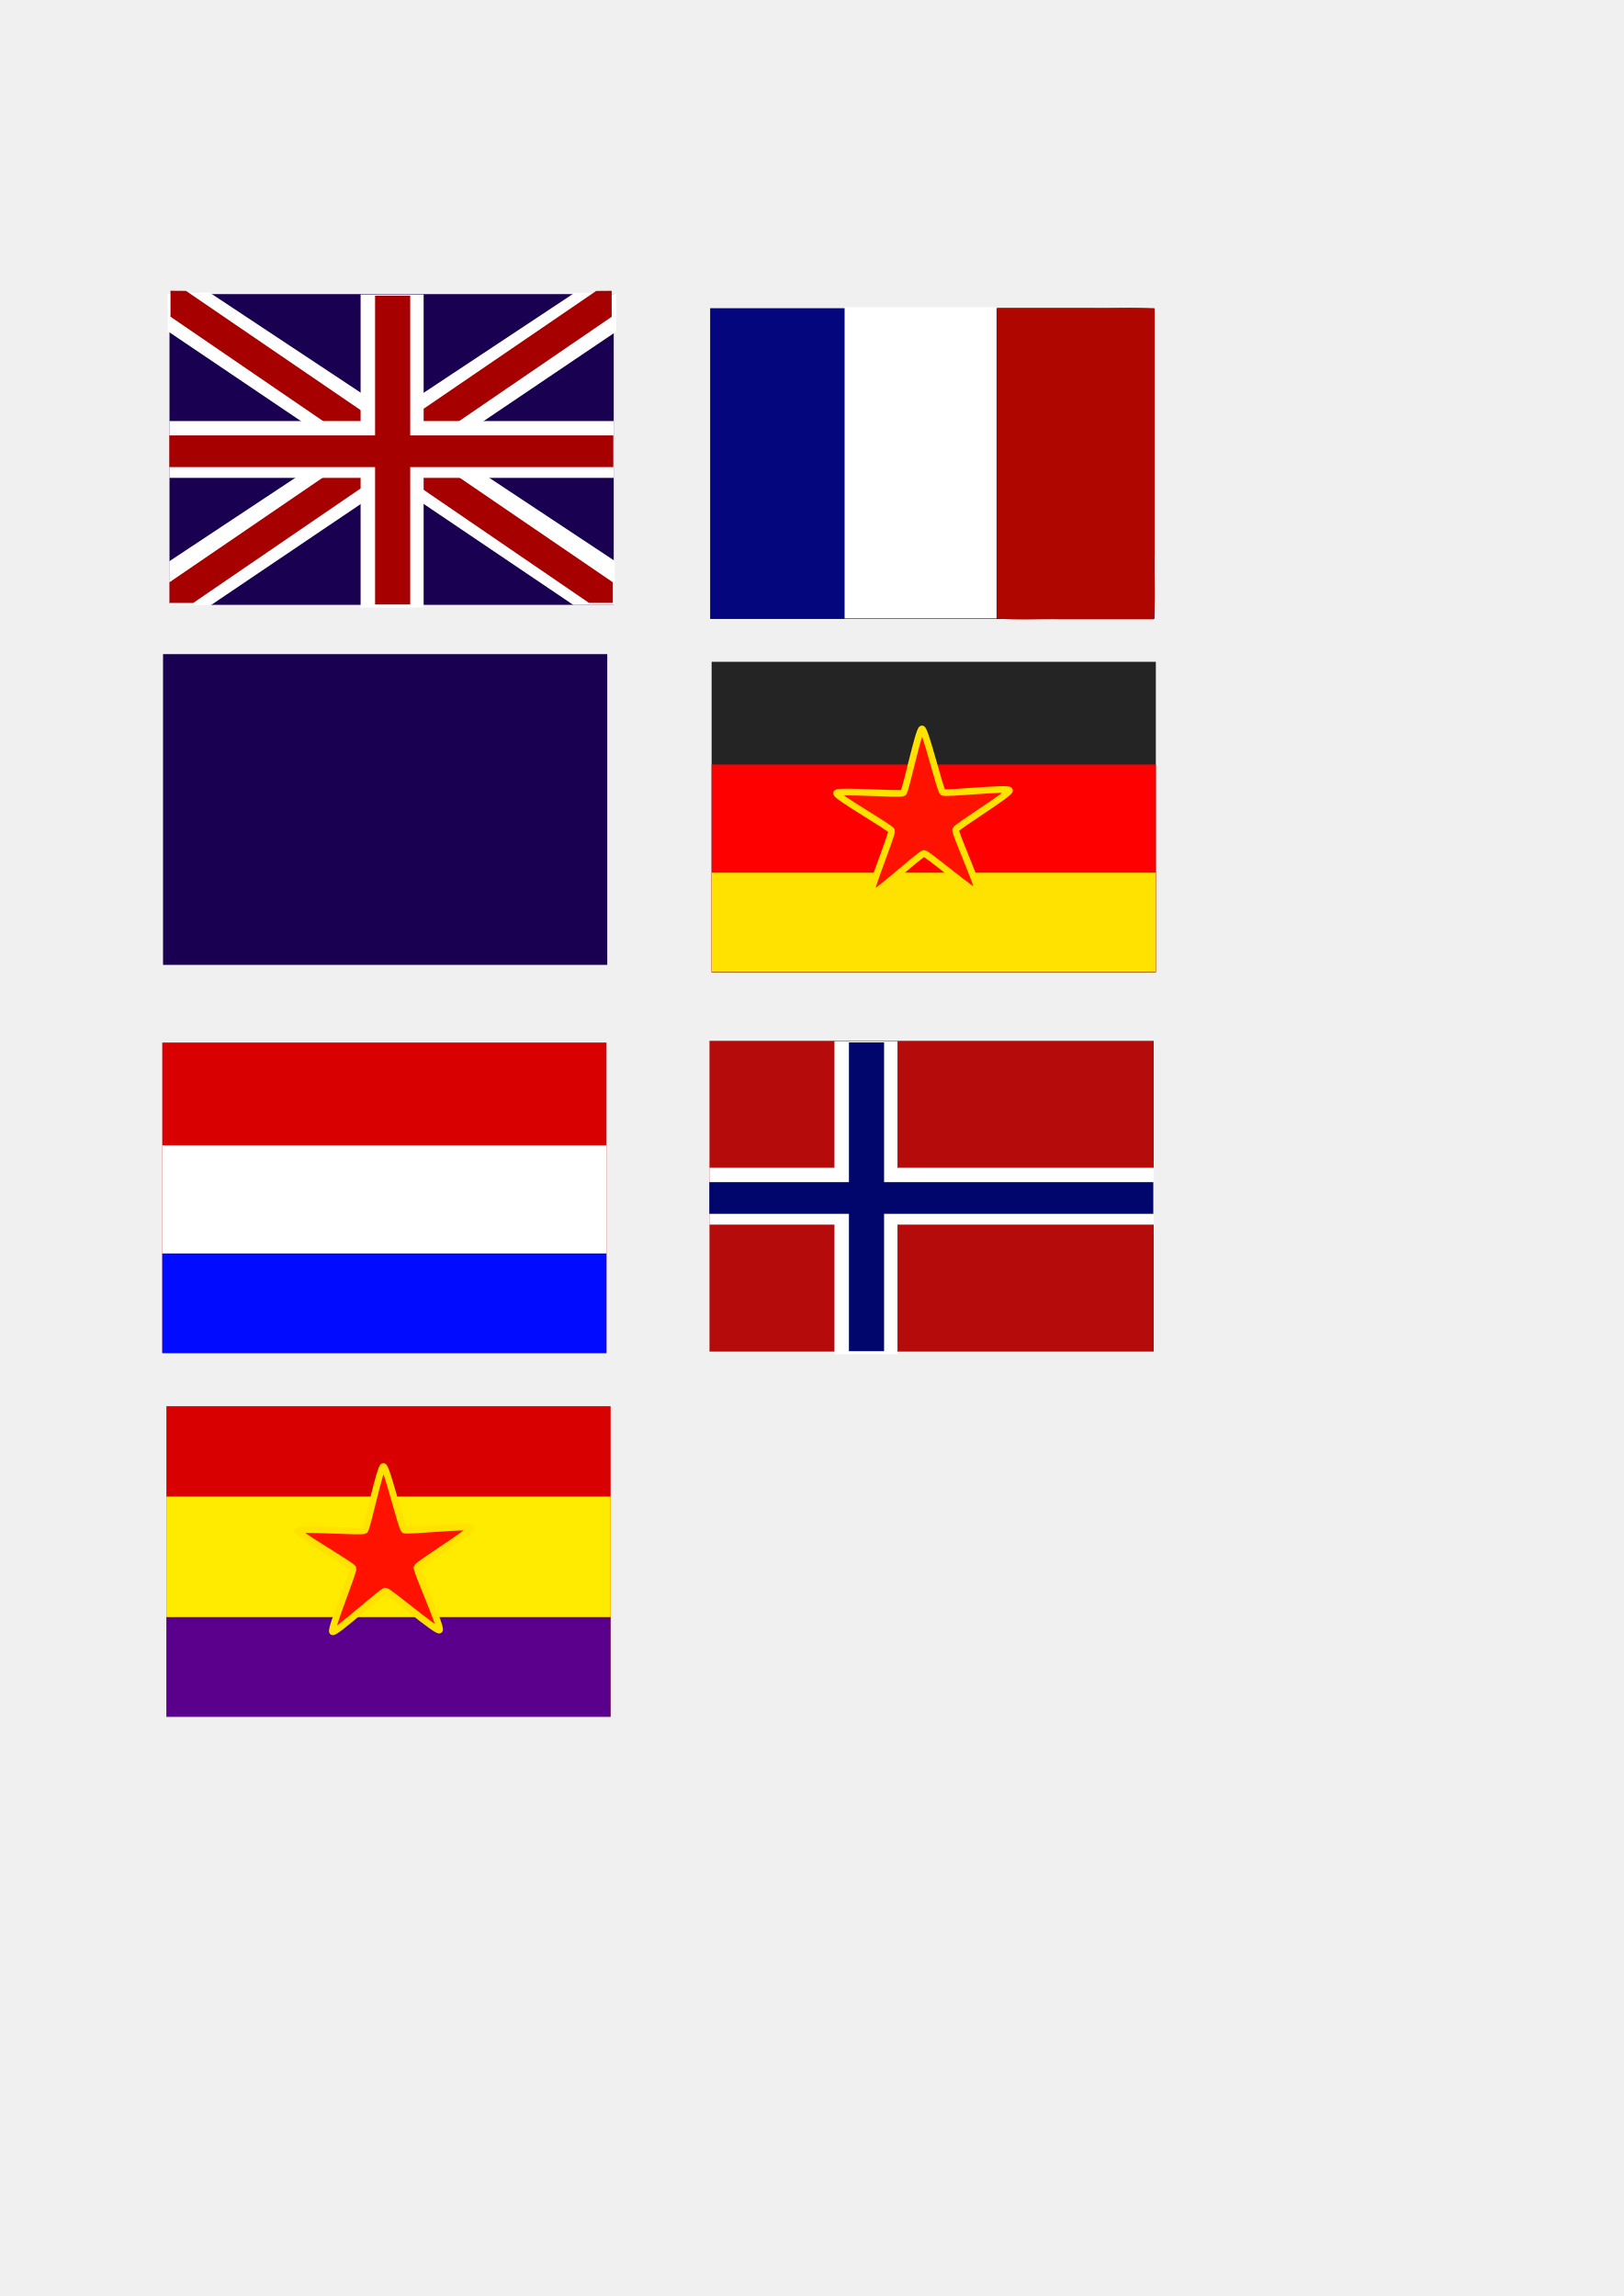
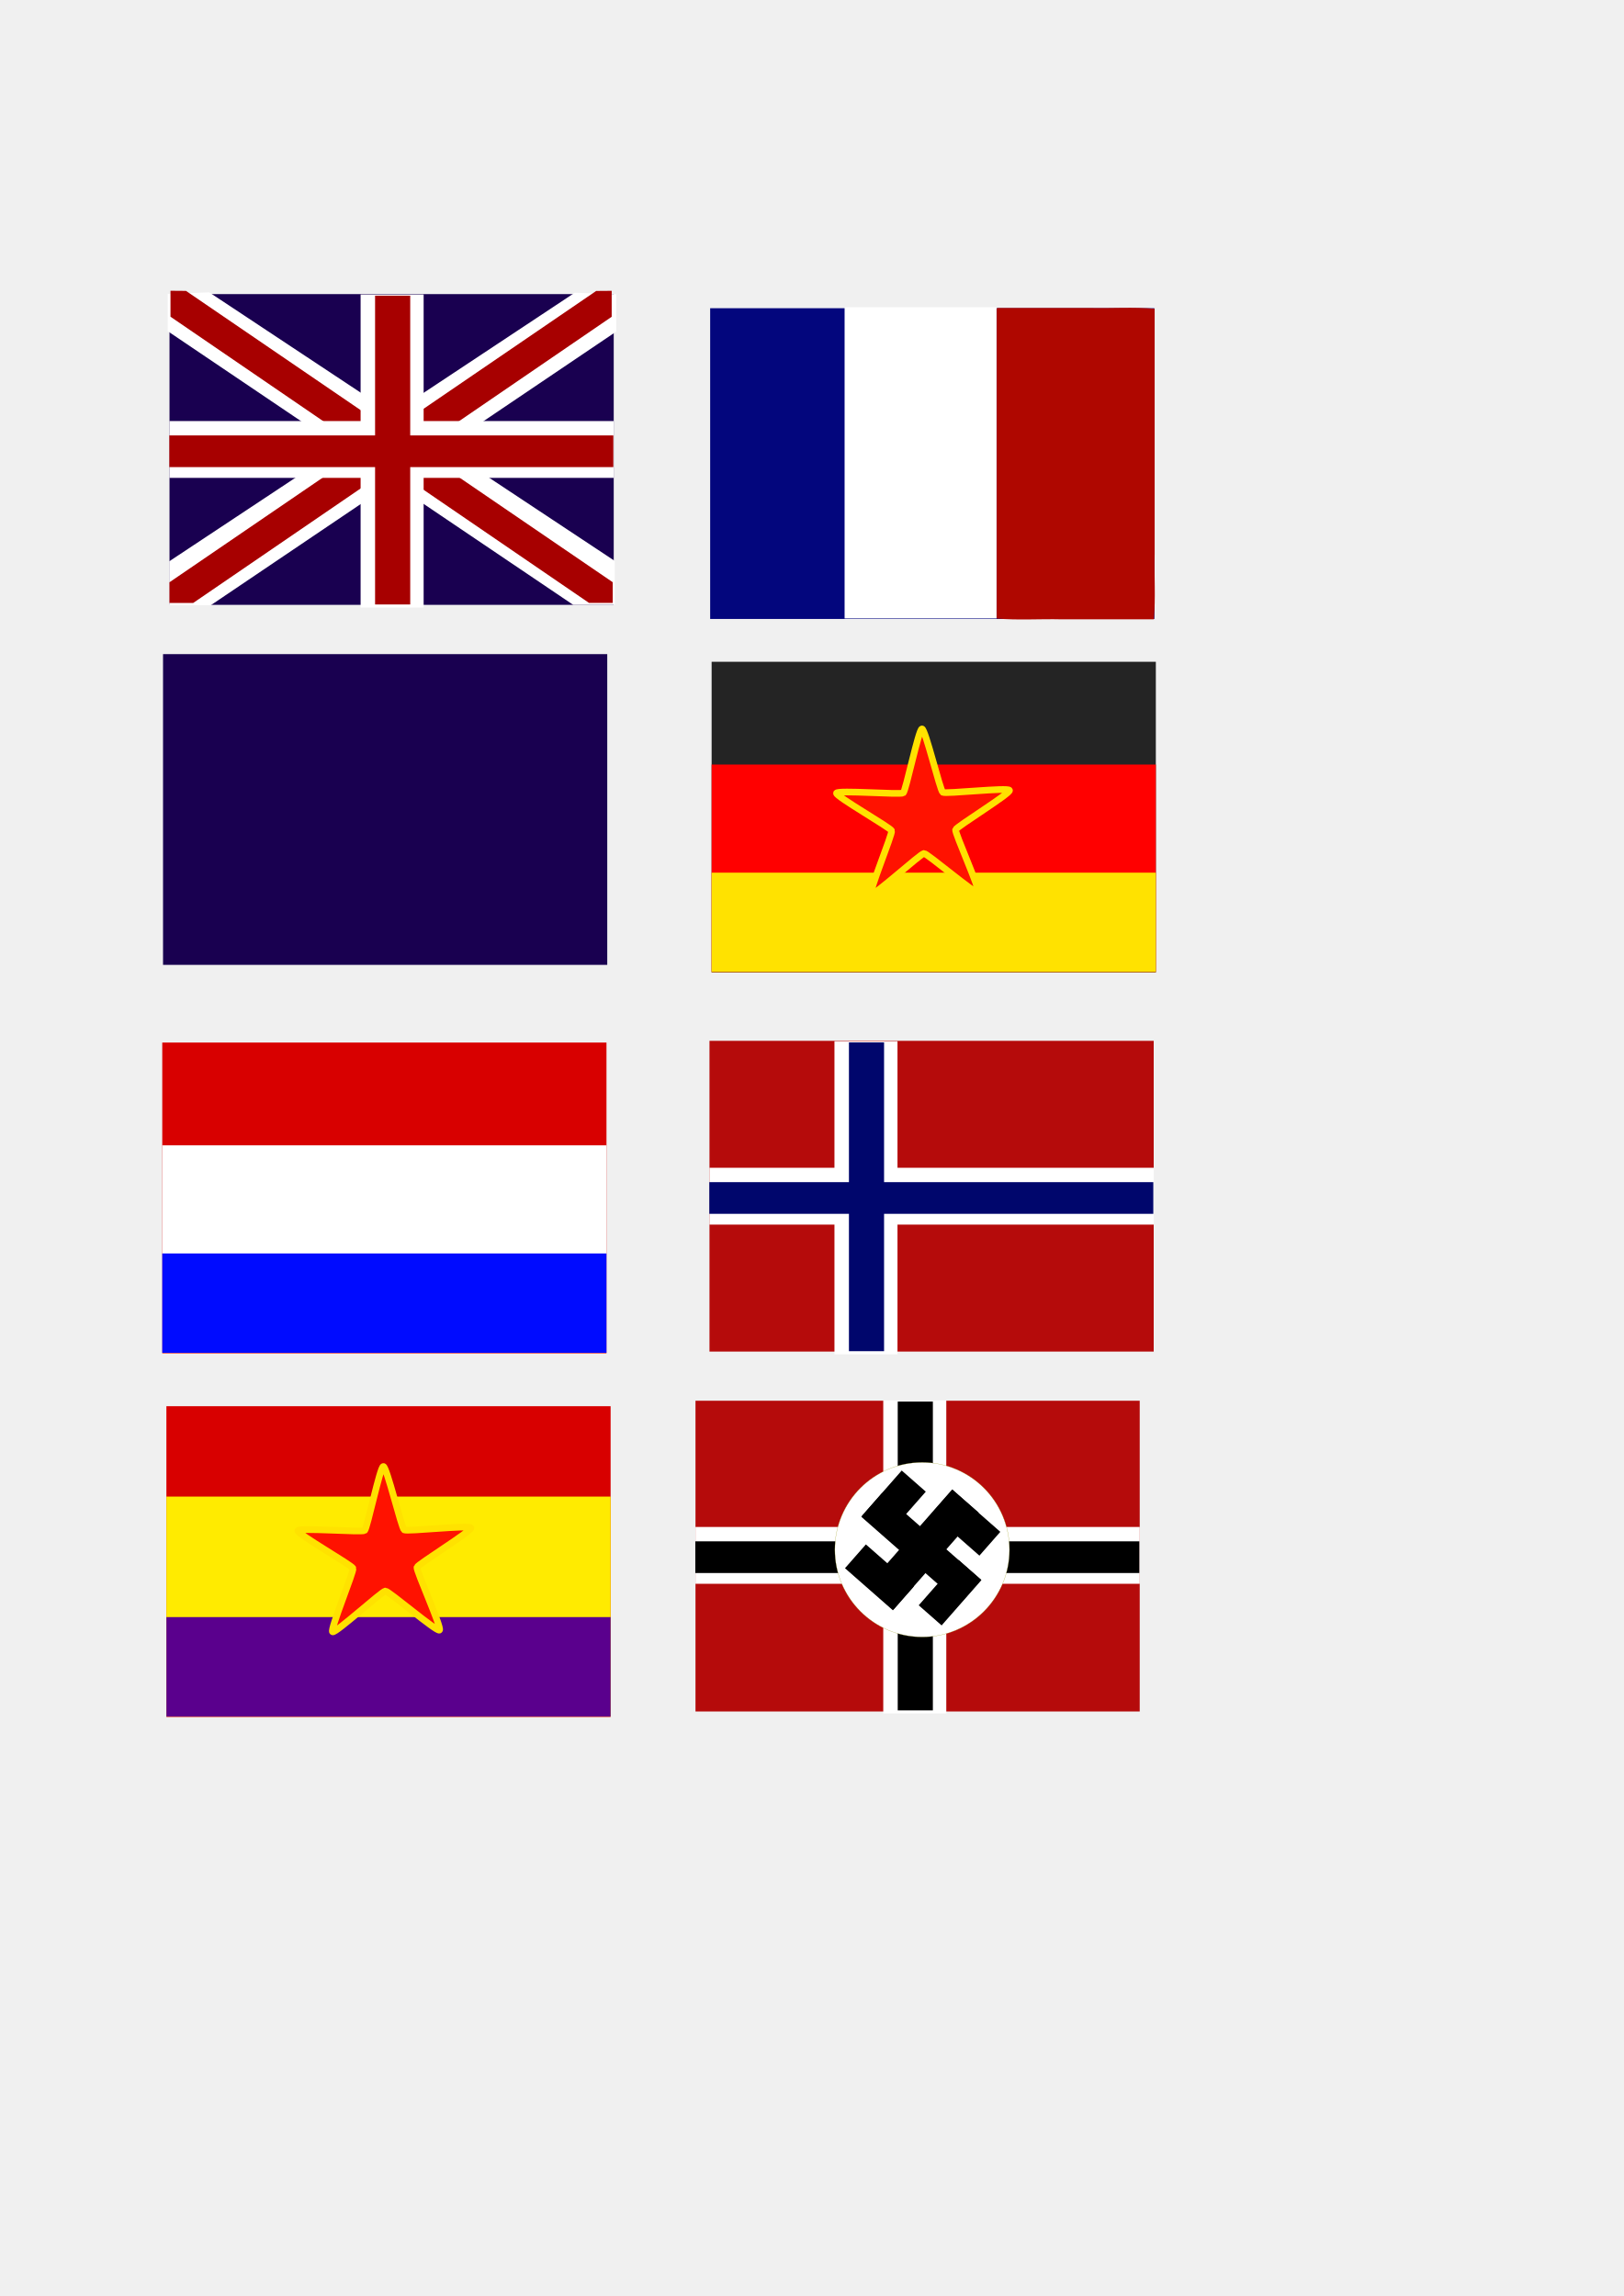
<svg xmlns="http://www.w3.org/2000/svg" width="210mm" height="297mm" id="svg6503" version="1.1">
  <defs id="defs6505" />
  <g id="layer1">
+     <rect style="fill:#b50b0b;fill-opacity:1;stroke:none" id="rect6511-4-4" width="217.143" height="151.919" x="339.973" y="684.823" />
+     <rect style="fill:#ffffff;fill-opacity:1;stroke:none" id="rect7084-0-3" width="217.183" height="27.779" x="339.949" y="746.538" />
+     <rect style="fill:#ffffff;fill-opacity:1;stroke:none" id="rect7084-3-5-0" width="30.81" height="153.038" x="431.755" y="684.667" />
+     <rect style="fill:#000000;fill-opacity:1;stroke:none" id="rect7084-1-4-4" width="217.041" height="15.487" x="339.884" y="753.565" />
+     <rect style="fill:#000000;fill-opacity:1;stroke:none" id="rect7084-3-0-0-1" width="17.176" height="150.977" x="438.83" y="685.232" />
    <rect style="fill:#190050;fill-opacity:1;stroke:none" id="rect6511" width="217.143" height="151.919" x="82.857" y="143.791" />
    <rect style="fill:#190050;fill-opacity:1;stroke:none" id="rect6511-6" width="217.143" height="151.919" x="79.693" y="319.804" />
    <path style="fill:#ffffff;stroke:#ffffff;stroke-width:1px;stroke-linecap:butt;stroke-linejoin:miter;stroke-opacity:1;fill-opacity:1" d="m 82.5,144.148 0,17.5 197.857,133.571 19.643,0 0,-20.714 -197.857,-131.071 z" id="path7039" />
    <path style="fill:#ffffff;fill-opacity:1;stroke:#ffffff;stroke-width:1px;stroke-linecap:butt;stroke-linejoin:miter;stroke-opacity:1" d="m 300.75,144.326 0,17.5 -197.857,133.571 -19.643,0 0,-20.714 197.857,-131.071 z" id="path7039-7" />
    <path style="fill:#a70000;stroke:none;stroke-width:1px;stroke-linecap:butt;stroke-linejoin:miter;stroke-opacity:1;fill-opacity:1" d="m 83.338,142.153 0,12.688 204.556,139.906 11.617,0 0,-10.102 L 90.914,142.215 z" id="path7149" />
    <path style="fill:#a70000;fill-opacity:1;stroke:none" d="m 299.005,142.184 0,12.688 -204.556,139.906 -11.617,0 0,-10.102 208.597,-142.432 z" id="path7149-4" />
    <rect style="fill:#ffffff;fill-opacity:1;stroke:none" id="rect7084" width="217.183" height="27.779" x="82.833" y="205.854" />
    <rect style="fill:#ffffff;fill-opacity:1;stroke:none" id="rect7084-3" width="30.81" height="153.038" x="176.272" y="143.983" />
    <rect style="fill:#a70000;fill-opacity:1;stroke:none" id="rect7084-1" width="217.041" height="15.487" x="82.768" y="212.881" />
    <rect style="fill:#a70000;fill-opacity:1;stroke:none" id="rect7084-3-0" width="17.176" height="150.977" x="183.347" y="144.548" />
    <rect style="fill:#03067d;fill-opacity:1;stroke:none" id="rect6511-2" width="217.143" height="151.919" x="347.143" y="150.688" />
    <rect style="fill:#ffffff;fill-opacity:1;stroke:none" id="rect7206" width="74.286" height="152.143" x="412.857" y="150.219" ry="0" />
    <path style="fill:#af0700;fill-opacity:1;stroke:none" d="m 487.185,150.958 c 0,50.476 0,100.952 0,151.429 10.277,0.937 21.276,0.134 31.83,0.402 15,0 30,0 45,0 0.937,-10.277 0.134,-21.276 0.402,-31.83 0,-40 0,-80 0,-120 -10.277,-0.937 -21.276,-0.134 -31.83,-0.402 -15,0 -30,0 -45,0 l -0.402,0.402 z" id="path7208" />
    <rect style="fill:#242424;fill-opacity:1;stroke:none" id="rect6511-2-7" width="217.143" height="151.919" x="347.857" y="323.546" />
    <rect style="fill:#ff0000;fill-opacity:1;stroke:none" id="rect7228" width="217.143" height="101.429" x="347.857" y="373.791" />
    <rect style="fill:#ffe200;fill-opacity:1;stroke:none" id="rect7230" width="217.143" height="48.571" x="347.857" y="426.648" />
    <path style="fill:#ff1200;fill-opacity:1;stroke:#ffe200;stroke-opacity:1;stroke-width:3.786;stroke-miterlimit:4;stroke-dasharray:none" id="path7234" d="m 425.709,376.782 c -1.223,1.445 -0.46,37.341 -2.298,37.791 -1.839,0.45 -17.752,-31.734 -19.504,-32.45 -1.752,-0.716 -35.655,11.102 -36.652,9.492 -0.997,-1.61 24.695,-26.689 24.835,-28.577 0.14,-1.888 -21.576,-30.479 -20.354,-31.924 1.223,-1.445 33.014,15.239 34.853,14.789 1.839,-0.45 22.32,-29.939 24.072,-29.223 1.752,0.716 -4.291,36.108 -3.295,37.717 0.997,1.61 35.371,11.976 35.231,13.864 -0.14,1.888 -35.667,7.077 -36.889,8.522 z" transform="matrix(0.7921549,-0.338832,0.338832,0.7921549,2.228803,251.4161)" />
    <rect style="fill:#b50b0b;fill-opacity:1;stroke:none" id="rect6511-4" width="217.143" height="151.919" x="346.811" y="508.865" />
    <rect style="fill:#ffffff;fill-opacity:1;stroke:none" id="rect7084-0" width="217.183" height="27.779" x="346.786" y="570.929" />
    <rect style="fill:#ffffff;fill-opacity:1;stroke:none" id="rect7084-3-5" width="30.81" height="153.038" x="407.901" y="509.057" />
    <rect style="fill:#00066c;fill-opacity:1;stroke:none" id="rect7084-1-4" width="217.041" height="15.487" x="346.722" y="577.955" />
    <rect style="fill:#00066c;fill-opacity:1;stroke:none" id="rect7084-3-0-0" width="17.176" height="150.977" x="414.976" y="509.622" />
    <rect style="fill:#d80000;fill-opacity:1;stroke:none" id="rect6511-2-7-1" width="217.143" height="151.919" x="79.317" y="509.712" />
    <rect style="fill:#ffffff;fill-opacity:1;stroke:none" id="rect7228-1" width="217.143" height="101.429" x="79.317" y="559.957" />
    <rect style="fill:#000bff;fill-opacity:1;stroke:none" id="rect7230-1" width="217.143" height="48.571" x="79.317" y="612.815" />
    <rect style="fill:#d80000;fill-opacity:1;stroke:none" id="rect6511-2-7-1-0" width="217.143" height="151.919" x="81.337" y="687.499" />
    <rect style="fill:#ffeb00;fill-opacity:1;stroke:none" id="rect7228-1-8" width="217.143" height="107.489" x="81.337" y="731.683" />
    <rect style="fill:#5a008d;fill-opacity:1;stroke:none" id="rect7230-1-2" width="217.143" height="48.571" x="81.337" y="790.601" />
    <path style="fill:#ff1200;fill-opacity:1;stroke:#ffe200;stroke-width:3.786;stroke-miterlimit:4;stroke-opacity:1;stroke-dasharray:none" id="path7234-5" d="m 425.709,376.782 c -1.223,1.445 -0.46,37.341 -2.298,37.791 -1.839,0.45 -17.752,-31.734 -19.504,-32.45 -1.752,-0.716 -35.655,11.102 -36.652,9.492 -0.997,-1.61 24.695,-26.689 24.835,-28.577 0.14,-1.888 -21.576,-30.479 -20.354,-31.924 1.223,-1.445 33.014,15.239 34.853,14.789 1.839,-0.45 22.32,-29.939 24.072,-29.223 1.752,0.716 -4.291,36.108 -3.295,37.717 0.997,1.61 35.371,11.976 35.231,13.864 -0.14,1.888 -35.667,7.077 -36.889,8.522 z" transform="matrix(0.7921549,-0.338832,0.338832,0.7921549,-261.0584,612.0226)" />
+     <path style="fill:#ffffff;fill-opacity:1;stroke:#909002;stroke-width:0.1;stroke-linecap:butt;stroke-linejoin:miter;stroke-miterlimit:4;stroke-opacity:1;stroke-dasharray:none;stroke-dashoffset:0" id="path6183" d="m 493.46,757.65 a 42.679,42.679 0 1 1 -85.358,0 42.679,42.679 0 1 1 85.358,0 z" />
+     <rect style="fill:#000000;fill-opacity:1;stroke:none" id="rect7084-1-4-8" width="64.256" height="15.487" x="805.679" y="263.866" transform="matrix(0.751365,0.6598868,-0.6598868,0.751365,0,0)" />
+     <rect style="fill:#000000;fill-opacity:1;stroke:none" id="rect7084-3-0-0-5" width="17.176" height="63.094" x="830.244" y="239.98" transform="matrix(0.751365,0.6598868,-0.6598868,0.751365,0,0)" />
+     <rect style="fill:#000000;fill-opacity:1;stroke:none" id="rect7084-1-4-8-4" width="31.173" height="15.487" x="816.286" y="288.027" transform="matrix(0.751365,0.6598868,-0.6598868,0.751365,0,0)" />
+     <rect style="fill:#000000;fill-opacity:1;stroke:none" id="rect7084-1-4-8-4-6" width="31.173" height="15.487" x="830.428" y="240.045" transform="matrix(0.751365,0.6598868,-0.6598868,0.751365,0,0)" />
+     <rect style="fill:#000000;fill-opacity:1;stroke:none" id="rect7084-3-0-0-5-3" width="15.661" height="29.506" x="805.607" y="249.324" transform="matrix(0.751365,0.6598868,-0.6598868,0.751365,0,0)" />
+     <rect style="fill:#000000;fill-opacity:1;stroke:none" id="rect7084-3-0-0-5-3-8" width="14.903" height="29.506" x="855.328" y="263.845" transform="matrix(0.751365,0.6598868,-0.6598868,0.751365,0,0)" />
  </g>
</svg>
